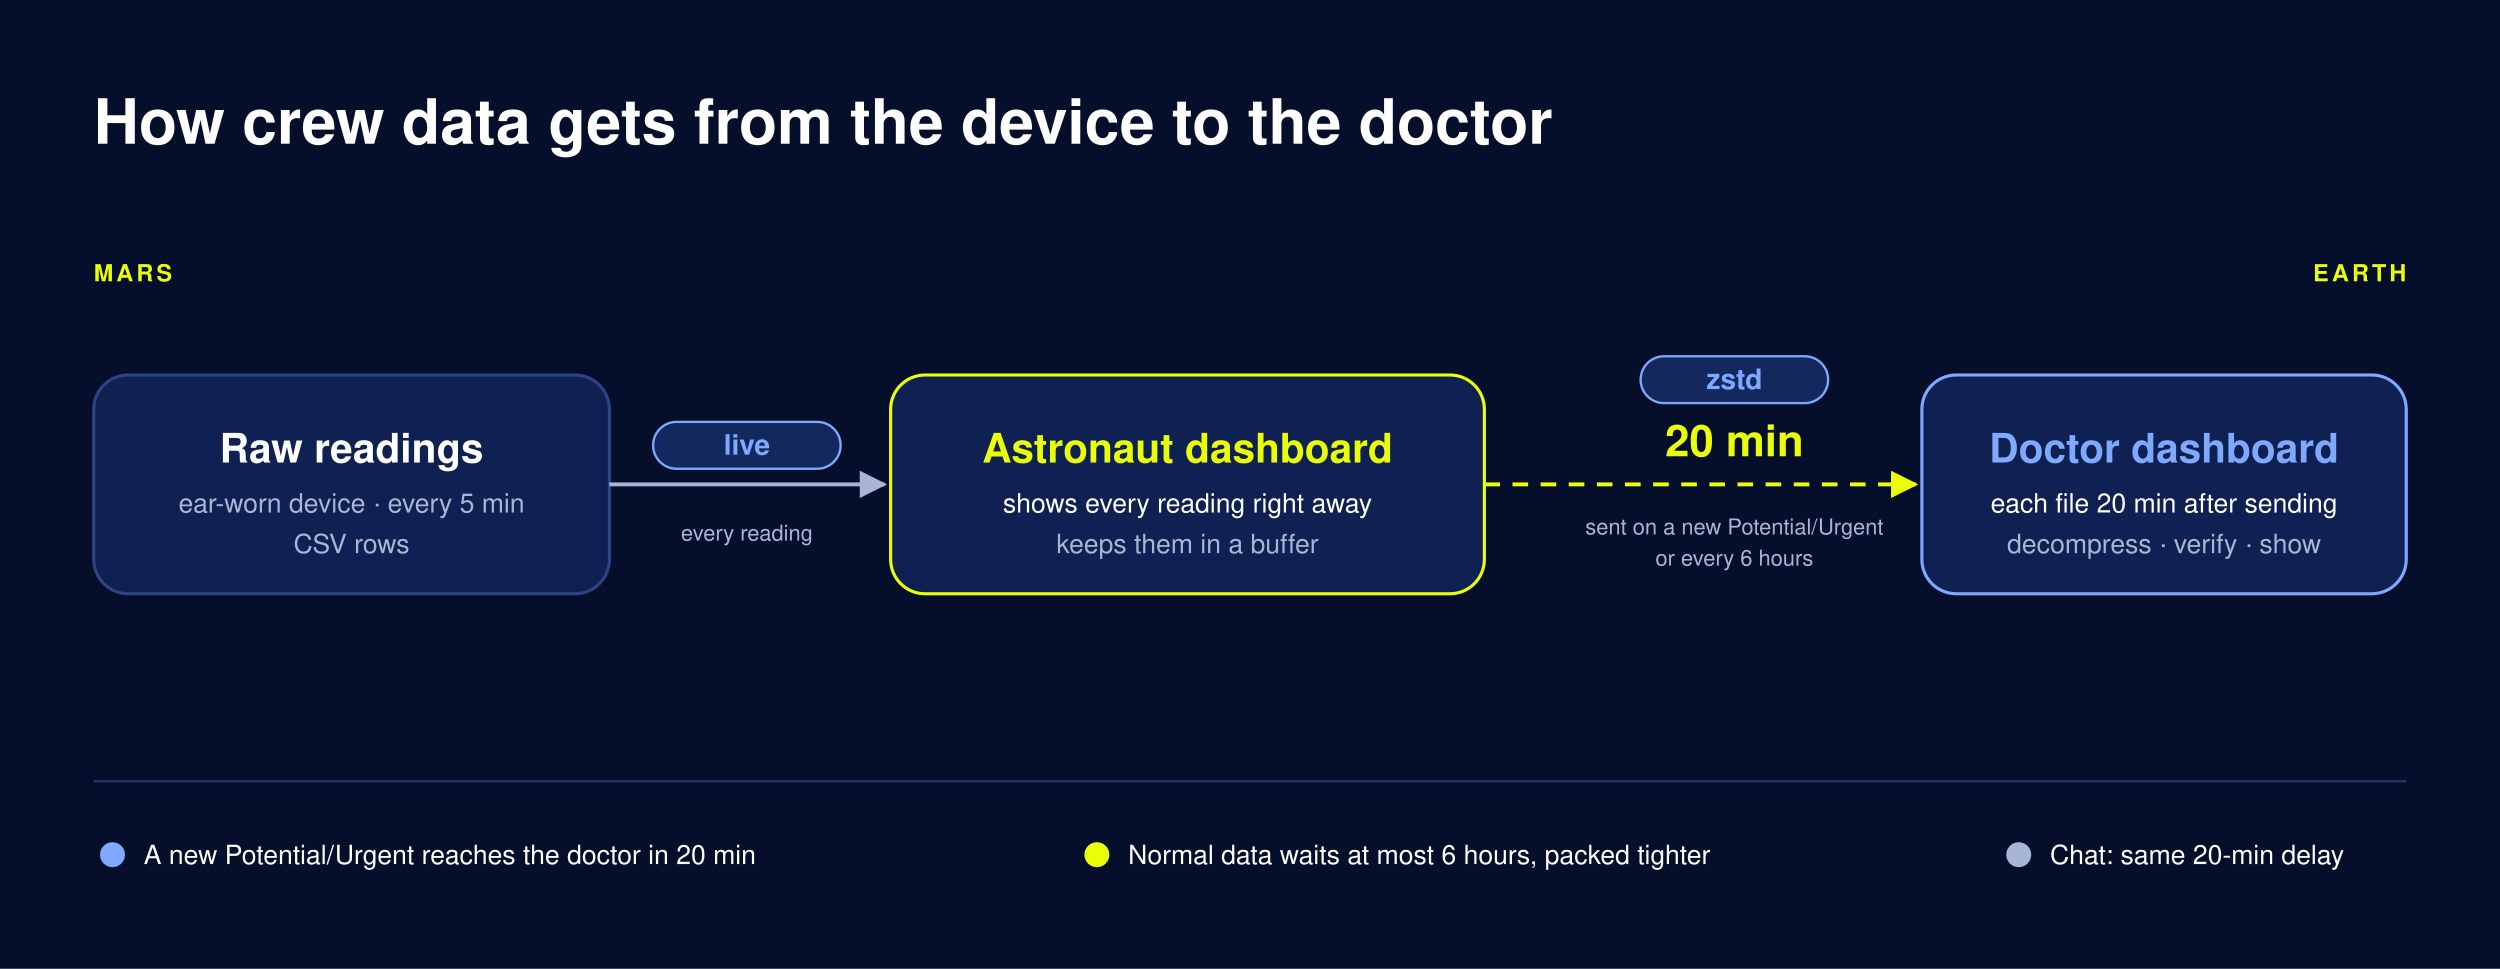
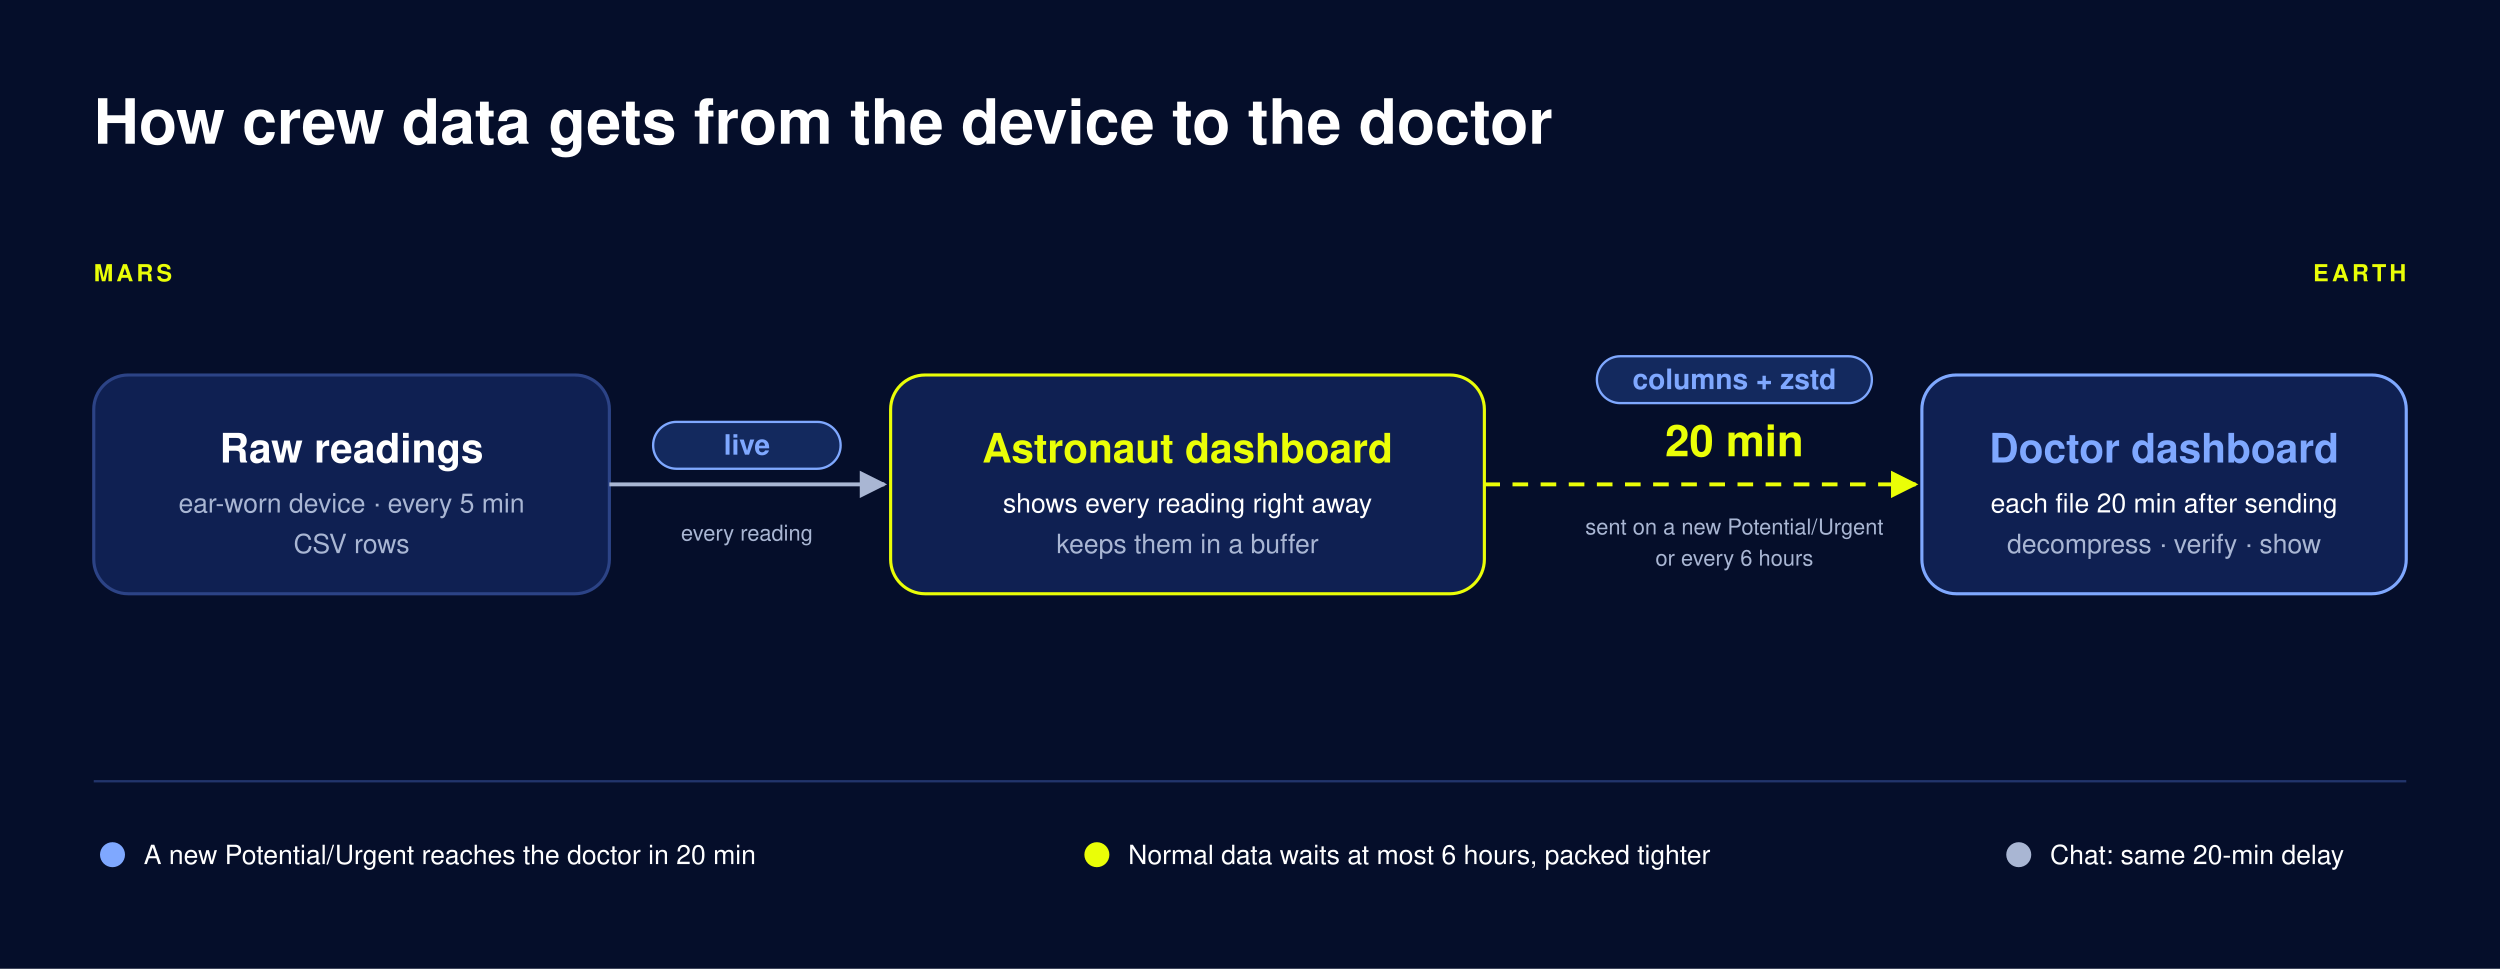
<svg xmlns="http://www.w3.org/2000/svg" width="1600" height="620" viewBox="0 0 1600 620" font-family="Helvetica Neue, Helvetica, Arial, sans-serif">
  <defs>
    <marker id="g" viewBox="0 0 10 10" refX="9" refY="5" markerWidth="7" markerHeight="7" orient="auto">
      <path d="M0 0L10 5L0 10z" fill="#A9B6D3" />
    </marker>
    <marker id="y" viewBox="0 0 10 10" refX="9" refY="5" markerWidth="7" markerHeight="7" orient="auto">
      <path d="M0 0L10 5L0 10z" fill="#EAFE07" />
    </marker>
  </defs>
  <style>
    .w { fill: #FFFFFF; } .m { fill: #A9B6D3; } .y { fill: #EAFE07; } .b { fill: #7FA8FF; }
    .title { font-size: 40px; font-weight: 700; }
    .k { font-size: 15px; font-weight: 700; letter-spacing: 2px; }
    .n { font-size: 26px; font-weight: 700; }
    .s { font-size: 17px; }
    .tag { font-size: 18px; font-weight: 700; }
  </style>
  <rect width="1600" height="620" fill="#050E2A" />
  <text x="60" y="92" class="w title">How crew data gets from the device to the doctor</text>
  <text x="60" y="180" class="y k">MARS</text>
  <text x="1540" y="180" text-anchor="end" class="y k">EARTH</text>
  <rect x="60" y="240" width="330" height="140" rx="22" fill="#0F2052" stroke="#2C4386" stroke-width="2" />
  <text x="225" y="296" text-anchor="middle" class="w n">Raw readings</text>
  <text x="225" y="328" text-anchor="middle" class="m s">ear-worn device · every 5 min</text>
  <text x="225" y="354" text-anchor="middle" class="m s">CSV rows</text>
  <path d="M390 310 H566" stroke="#A9B6D3" stroke-width="2.5" marker-end="url(#g)" />
  <rect x="418" y="270" width="120" height="30" rx="15" fill="#13295E" stroke="#7FA8FF" stroke-width="1.5" />
  <text x="478" y="291" text-anchor="middle" class="b tag">live</text>
  <text x="478" y="346" text-anchor="middle" class="m" font-size="14">every reading</text>
  <rect x="570" y="240" width="380" height="140" rx="22" fill="#0F2052" stroke="#EAFE07" stroke-width="2" />
  <text x="760" y="296" text-anchor="middle" class="y n">Astronaut dashboard</text>
  <text x="760" y="328" text-anchor="middle" class="w s">shows every reading right away</text>
  <text x="760" y="354" text-anchor="middle" class="m s">keeps them in a buffer</text>
  <path d="M950 310 H1226" stroke="#EAFE07" stroke-width="2.5" stroke-dasharray="10 8" marker-end="url(#y)" />
-   <rect x="1050" y="228" width="120" height="30" rx="15" fill="#13295E" stroke="#7FA8FF" stroke-width="1.5" />
-   <text x="1110" y="249" text-anchor="middle" class="b tag">zstd</text>
+   <rect x="1022" y="228" width="176" height="30" rx="15" fill="#13295E" stroke="#7FA8FF" stroke-width="1.5" />
+   <text x="1110" y="249" text-anchor="middle" class="b tag">columns + zstd</text>
  <text x="1110" y="292" text-anchor="middle" class="y" font-size="28" font-weight="700">20 min</text>
  <text x="1110" y="342" text-anchor="middle" class="m" font-size="14">sent on a new Potential/Urgent</text>
  <text x="1110" y="362" text-anchor="middle" class="m" font-size="14">or every 6 hours</text>
  <rect x="1230" y="240" width="310" height="140" rx="22" fill="#0F2052" stroke="#7FA8FF" stroke-width="2" />
  <text x="1385" y="296" text-anchor="middle" class="b n">Doctor dashboard</text>
  <text x="1385" y="328" text-anchor="middle" class="w s">each file 20 min after sending</text>
  <text x="1385" y="354" text-anchor="middle" class="m s">decompress · verify · show</text>
  <line x1="60" y1="500" x2="1540" y2="500" stroke="#22346B" stroke-width="1.5" />
  <circle cx="72" cy="547" r="8" fill="#7FA8FF" />
  <text x="92" y="553" class="w s">A new Potential/Urgent reaches the doctor in 20 min</text>
  <circle cx="702" cy="547" r="8" fill="#EAFE07" />
  <text x="722" y="553" class="w s">Normal data waits at most 6 hours, packed tighter</text>
  <circle cx="1292" cy="547" r="8" fill="#A9B6D3" />
  <text x="1312" y="553" class="w s">Chat: same 20-min delay</text>
</svg>
